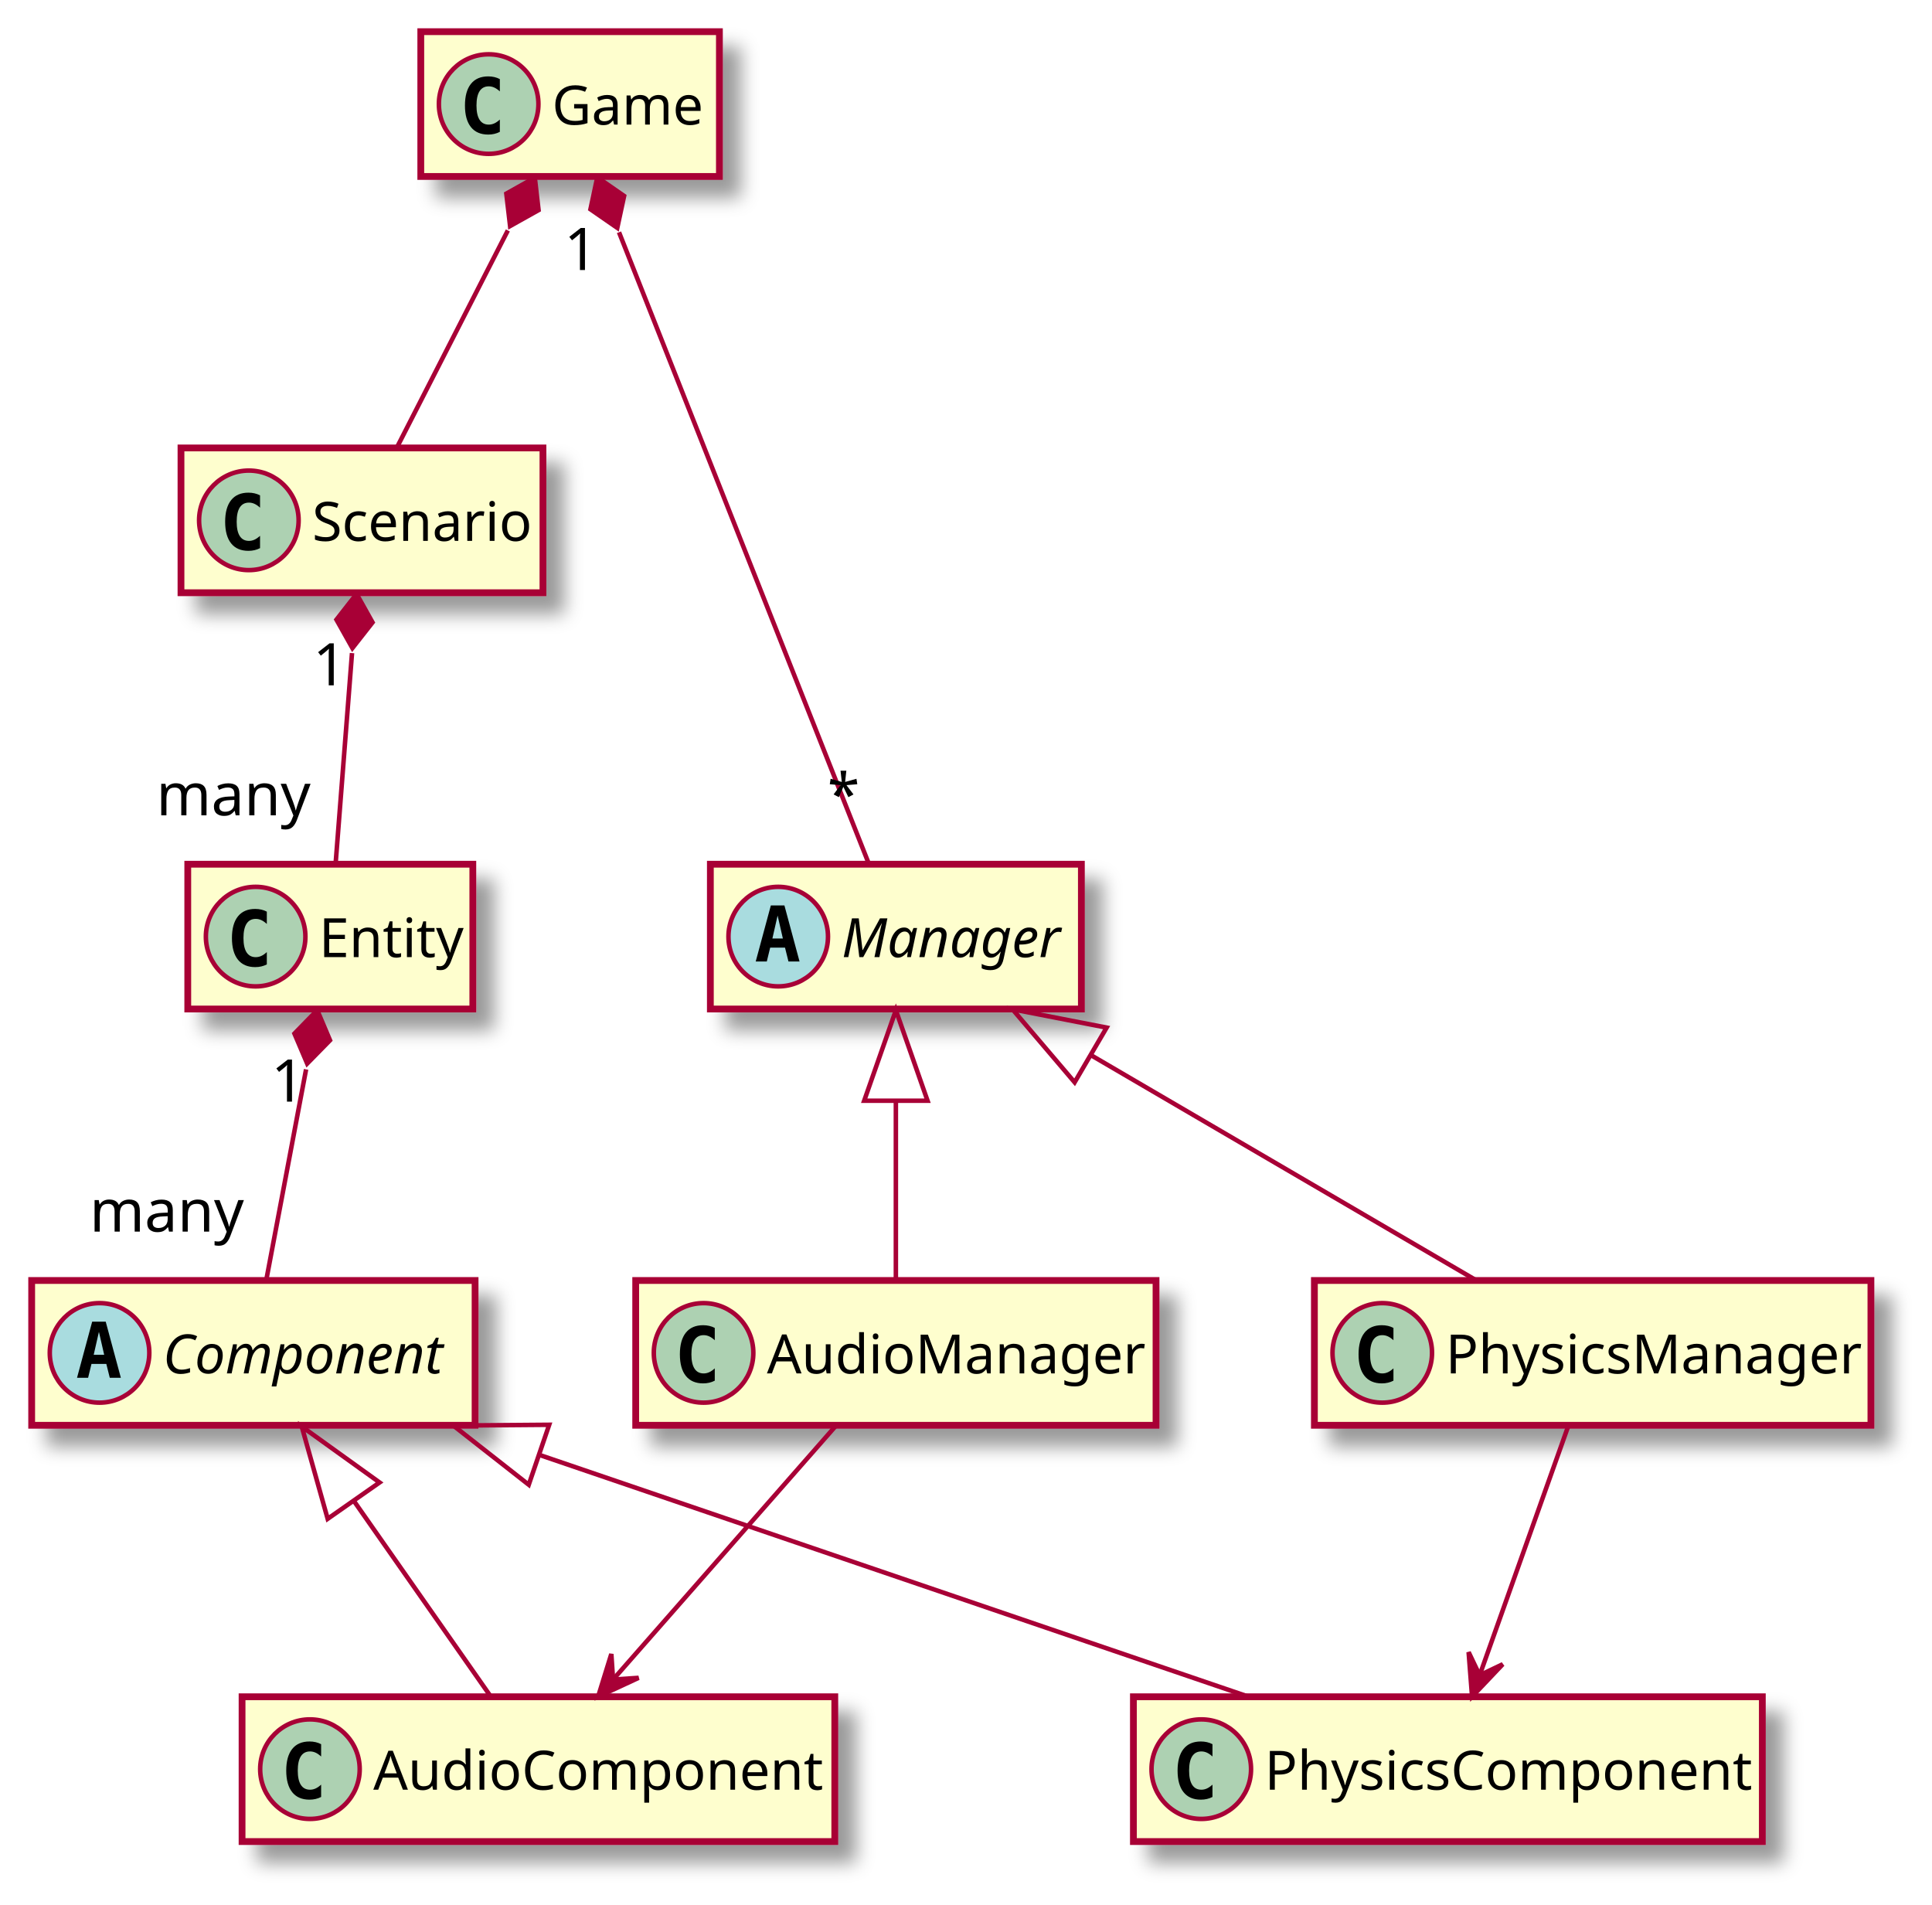
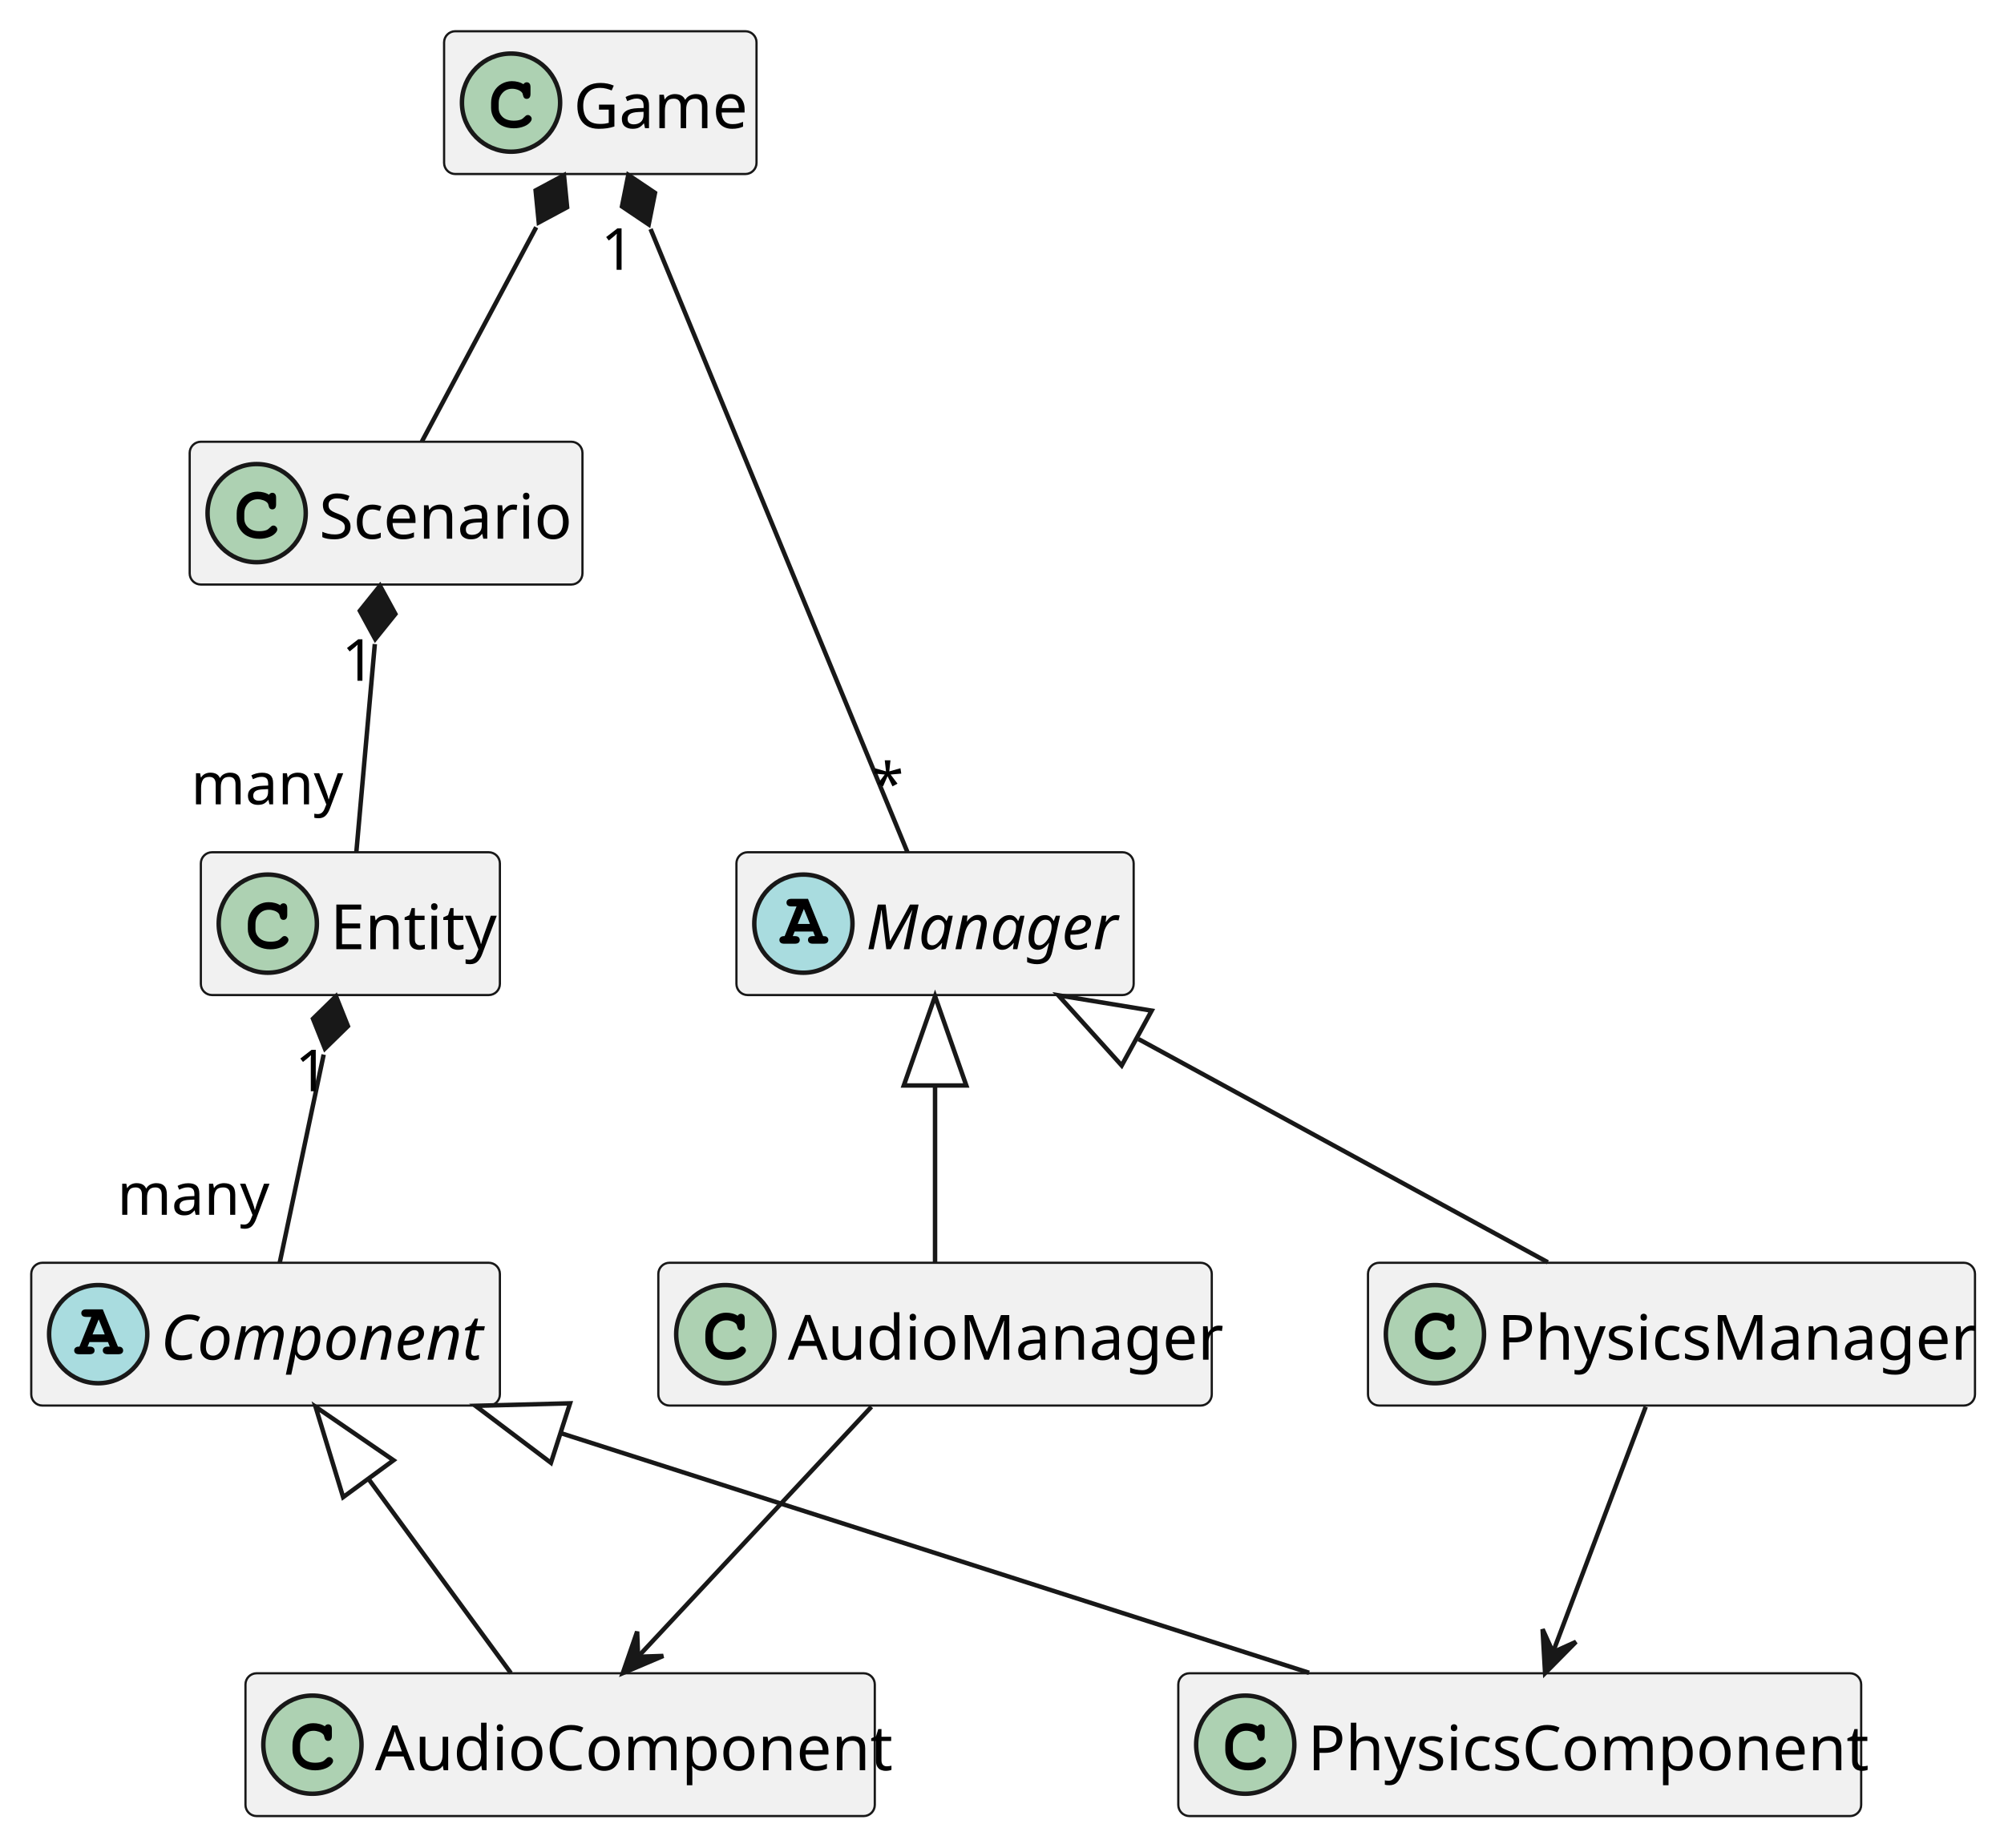
- <svg xmlns="http://www.w3.org/2000/svg" contentScriptType="application/ecmascript" contentStyleType="text/css" height="421px" preserveAspectRatio="none" style="width:427px;height:421px;background:#FFFFFF;" version="1.1" viewBox="0 0 427 421" width="427px" zoomAndPan="magnify">
-   <defs>
-     <filter height="300%" id="f1g29ad0pdiwiv" width="300%" x="-1" y="-1">
-       <feGaussianBlur result="blurOut" stdDeviation="2.0" />
-       <feColorMatrix in="blurOut" result="blurOut2" type="matrix" values="0 0 0 0 0 0 0 0 0 0 0 0 0 0 0 0 0 0 .4 0" />
-       <feOffset dx="4.0" dy="4.0" in="blurOut2" result="blurOut3" />
-       <feBlend in="SourceGraphic" in2="blurOut3" mode="normal" />
-     </filter>
-   </defs>
+ <svg xmlns="http://www.w3.org/2000/svg" contentStyleType="text/css" height="414px" preserveAspectRatio="none" style="width:449px;height:414px;background:#FFFFFF;" version="1.1" viewBox="0 0 449 414" width="449px" zoomAndPan="magnify">
+   <defs />
  <g>
-     <rect codeLine="1" fill="#FEFECE" filter="url(#f1g29ad0pdiwiv)" height="32" id="Manager" style="stroke:#A80036;stroke-width:1.5;" width="82" x="157" y="191" />
-     <ellipse cx="172" cy="207" fill="#A9DCDF" rx="11" ry="11" style="stroke:#A80036;stroke-width:1.0;" />
-     <path d="M171.863,202.348 L170.709,207.42 L173.025,207.42 Z M170.369,200.107 L173.366,200.107 L176.711,212.5 L174.262,212.5 L173.499,209.437 L170.22,209.437 L169.473,212.5 L167.024,212.5 Z " fill="#000000" />
-     <text fill="#000000" font-family="sans-serif" font-size="12" font-style="italic" lengthAdjust="spacing" textLength="50" x="186" y="211.535">Manager</text>
-     <rect codeLine="2" fill="#FEFECE" filter="url(#f1g29ad0pdiwiv)" height="32" id="Component" style="stroke:#A80036;stroke-width:1.5;" width="98" x="7" y="283" />
-     <ellipse cx="22" cy="299" fill="#A9DCDF" rx="11" ry="11" style="stroke:#A80036;stroke-width:1.0;" />
-     <path d="M21.863,294.348 L20.709,299.42 L23.025,299.42 Z M20.369,292.107 L23.366,292.107 L26.711,304.5 L24.262,304.5 L23.498,301.437 L20.22,301.437 L19.473,304.5 L17.024,304.5 Z " fill="#000000" />
-     <text fill="#000000" font-family="sans-serif" font-size="12" font-style="italic" lengthAdjust="spacing" textLength="66" x="36" y="303.535">Component</text>
-     <rect fill="#FEFECE" filter="url(#f1g29ad0pdiwiv)" height="32" id="PhysicsManager" style="stroke:#A80036;stroke-width:1.5;" width="123" x="290.5" y="283" />
-     <ellipse cx="305.5" cy="299" fill="#ADD1B2" rx="11" ry="11" style="stroke:#A80036;stroke-width:1.0;" />
-     <path d="M307.973,305.143 Q307.392,305.442 306.753,305.591 Q306.114,305.741 305.408,305.741 Q302.901,305.741 301.582,304.089 Q300.262,302.437 300.262,299.316 Q300.262,296.187 301.582,294.535 Q302.901,292.883 305.408,292.883 Q306.114,292.883 306.761,293.032 Q307.409,293.182 307.973,293.481 L307.973,296.203 Q307.342,295.622 306.749,295.352 Q306.155,295.082 305.524,295.082 Q304.18,295.082 303.495,296.149 Q302.81,297.216 302.81,299.316 Q302.81,301.408 303.495,302.474 Q304.18,303.541 305.524,303.541 Q306.155,303.541 306.749,303.271 Q307.342,303.002 307.973,302.42 Z " fill="#000000" />
-     <text fill="#000000" font-family="sans-serif" font-size="12" lengthAdjust="spacing" textLength="91" x="319.5" y="303.535">PhysicsManager</text>
-     <rect fill="#FEFECE" filter="url(#f1g29ad0pdiwiv)" height="32" id="AudioManager" style="stroke:#A80036;stroke-width:1.5;" width="115" x="140.5" y="283" />
-     <ellipse cx="155.5" cy="299" fill="#ADD1B2" rx="11" ry="11" style="stroke:#A80036;stroke-width:1.0;" />
-     <path d="M157.973,305.143 Q157.392,305.442 156.753,305.591 Q156.114,305.741 155.408,305.741 Q152.901,305.741 151.582,304.089 Q150.262,302.437 150.262,299.316 Q150.262,296.187 151.582,294.535 Q152.901,292.883 155.408,292.883 Q156.114,292.883 156.761,293.032 Q157.409,293.182 157.973,293.481 L157.973,296.203 Q157.342,295.622 156.749,295.352 Q156.155,295.082 155.524,295.082 Q154.18,295.082 153.495,296.149 Q152.81,297.216 152.81,299.316 Q152.81,301.408 153.495,302.474 Q154.18,303.541 155.524,303.541 Q156.155,303.541 156.749,303.271 Q157.342,303.002 157.973,302.42 Z " fill="#000000" />
-     <text fill="#000000" font-family="sans-serif" font-size="12" lengthAdjust="spacing" textLength="83" x="169.5" y="303.535">AudioManager</text>
-     <rect fill="#FEFECE" filter="url(#f1g29ad0pdiwiv)" height="32" id="Game" style="stroke:#A80036;stroke-width:1.5;" width="66" x="93" y="7" />
-     <ellipse cx="108" cy="23" fill="#ADD1B2" rx="11" ry="11" style="stroke:#A80036;stroke-width:1.0;" />
-     <path d="M110.473,29.143 Q109.892,29.442 109.253,29.591 Q108.614,29.741 107.908,29.741 Q105.401,29.741 104.082,28.089 Q102.762,26.437 102.762,23.316 Q102.762,20.186 104.082,18.535 Q105.401,16.883 107.908,16.883 Q108.614,16.883 109.261,17.032 Q109.909,17.182 110.473,17.48 L110.473,20.203 Q109.842,19.622 109.249,19.352 Q108.655,19.082 108.024,19.082 Q106.68,19.082 105.995,20.149 Q105.31,21.216 105.31,23.316 Q105.31,25.408 105.995,26.474 Q106.68,27.541 108.024,27.541 Q108.655,27.541 109.249,27.271 Q109.842,27.002 110.473,26.42 Z " fill="#000000" />
-     <text fill="#000000" font-family="sans-serif" font-size="12" lengthAdjust="spacing" textLength="34" x="122" y="27.535">Game</text>
-     <rect fill="#FEFECE" filter="url(#f1g29ad0pdiwiv)" height="32" id="Scenario" style="stroke:#A80036;stroke-width:1.5;" width="80" x="40" y="99" />
-     <ellipse cx="55" cy="115" fill="#ADD1B2" rx="11" ry="11" style="stroke:#A80036;stroke-width:1.0;" />
-     <path d="M57.473,121.143 Q56.892,121.442 56.253,121.591 Q55.614,121.741 54.908,121.741 Q52.401,121.741 51.081,120.089 Q49.762,118.437 49.762,115.316 Q49.762,112.186 51.081,110.535 Q52.401,108.883 54.908,108.883 Q55.614,108.883 56.261,109.032 Q56.909,109.182 57.473,109.481 L57.473,112.203 Q56.842,111.622 56.249,111.352 Q55.655,111.082 55.024,111.082 Q53.68,111.082 52.995,112.149 Q52.31,113.216 52.31,115.316 Q52.31,117.408 52.995,118.474 Q53.68,119.541 55.024,119.541 Q55.655,119.541 56.249,119.271 Q56.842,119.001 57.473,118.42 Z " fill="#000000" />
-     <text fill="#000000" font-family="sans-serif" font-size="12" lengthAdjust="spacing" textLength="48" x="69" y="119.535">Scenario</text>
-     <rect fill="#FEFECE" filter="url(#f1g29ad0pdiwiv)" height="32" id="Entity" style="stroke:#A80036;stroke-width:1.5;" width="63" x="41.5" y="191" />
-     <ellipse cx="56.5" cy="207" fill="#ADD1B2" rx="11" ry="11" style="stroke:#A80036;stroke-width:1.0;" />
-     <path d="M58.973,213.143 Q58.392,213.442 57.753,213.591 Q57.114,213.741 56.408,213.741 Q53.901,213.741 52.581,212.089 Q51.262,210.437 51.262,207.316 Q51.262,204.186 52.581,202.535 Q53.901,200.883 56.408,200.883 Q57.114,200.883 57.761,201.032 Q58.409,201.182 58.973,201.481 L58.973,204.203 Q58.342,203.622 57.749,203.352 Q57.155,203.083 56.524,203.083 Q55.18,203.083 54.495,204.149 Q53.81,205.216 53.81,207.316 Q53.81,209.408 54.495,210.474 Q55.18,211.541 56.524,211.541 Q57.155,211.541 57.749,211.271 Q58.342,211.001 58.973,210.42 Z " fill="#000000" />
-     <text fill="#000000" font-family="sans-serif" font-size="12" lengthAdjust="spacing" textLength="31" x="70.5" y="211.535">Entity</text>
-     <rect fill="#FEFECE" filter="url(#f1g29ad0pdiwiv)" height="32" id="PhysicsComponent" style="stroke:#A80036;stroke-width:1.5;" width="139" x="250.5" y="375" />
-     <ellipse cx="265.5" cy="391" fill="#ADD1B2" rx="11" ry="11" style="stroke:#A80036;stroke-width:1.0;" />
-     <path d="M267.973,397.143 Q267.392,397.442 266.753,397.591 Q266.114,397.741 265.408,397.741 Q262.901,397.741 261.582,396.089 Q260.262,394.437 260.262,391.316 Q260.262,388.187 261.582,386.535 Q262.901,384.883 265.408,384.883 Q266.114,384.883 266.761,385.032 Q267.409,385.182 267.973,385.481 L267.973,388.203 Q267.342,387.622 266.749,387.352 Q266.155,387.082 265.524,387.082 Q264.18,387.082 263.495,388.149 Q262.81,389.216 262.81,391.316 Q262.81,393.408 263.495,394.474 Q264.18,395.541 265.524,395.541 Q266.155,395.541 266.749,395.271 Q267.342,395.002 267.973,394.42 Z " fill="#000000" />
-     <text fill="#000000" font-family="sans-serif" font-size="12" lengthAdjust="spacing" textLength="107" x="279.5" y="395.535">PhysicsComponent</text>
-     <rect fill="#FEFECE" filter="url(#f1g29ad0pdiwiv)" height="32" id="AudioComponent" style="stroke:#A80036;stroke-width:1.5;" width="131" x="53.5" y="375" />
-     <ellipse cx="68.5" cy="391" fill="#ADD1B2" rx="11" ry="11" style="stroke:#A80036;stroke-width:1.0;" />
-     <path d="M70.973,397.143 Q70.392,397.442 69.753,397.591 Q69.114,397.741 68.408,397.741 Q65.901,397.741 64.582,396.089 Q63.262,394.437 63.262,391.316 Q63.262,388.187 64.582,386.535 Q65.901,384.883 68.408,384.883 Q69.114,384.883 69.761,385.032 Q70.409,385.182 70.973,385.481 L70.973,388.203 Q70.342,387.622 69.749,387.352 Q69.155,387.082 68.524,387.082 Q67.18,387.082 66.495,388.149 Q65.81,389.216 65.81,391.316 Q65.81,393.408 66.495,394.474 Q67.18,395.541 68.524,395.541 Q69.155,395.541 69.749,395.271 Q70.342,395.002 70.973,394.42 Z " fill="#000000" />
-     <text fill="#000000" font-family="sans-serif" font-size="12" lengthAdjust="spacing" textLength="99" x="82.5" y="395.535">AudioComponent</text>
-     <path codeLine="3" d="M241.34,233.33 C268.66,249.29 303.02,269.37 326.14,282.89 " fill="none" id="Manager-backto-PhysicsManager" style="stroke:#A80036;stroke-width:1.0;" />
-     <polygon fill="none" points="237.51,239.2,223.78,223.06,244.58,227.11,237.51,239.2" style="stroke:#A80036;stroke-width:1.0;" />
-     <path codeLine="4" d="M198,243.61 C198,257.31 198,272.22 198,282.96 " fill="none" id="Manager-backto-AudioManager" style="stroke:#A80036;stroke-width:1.0;" />
-     <polygon fill="none" points="191,243.27,198,223.27,205,243.27,191,243.27" style="stroke:#A80036;stroke-width:1.0;" />
-     <path codeLine="5" d="M136.81,51.33 C152.21,90.26 179.93,160.32 192.05,190.97 " fill="none" id="Game-backto-Manager" style="stroke:#A80036;stroke-width:1.0;" />
-     <polygon fill="#A80036" points="132.01,39.2,130.5,46.251,136.428,50.357,137.938,43.306,132.01,39.2" style="stroke:#A80036;stroke-width:1.0;" />
-     <text fill="#000000" font-family="sans-serif" font-size="13" lengthAdjust="spacing" textLength="8" x="124.676" y="59.67">1</text>
-     <text fill="#000000" font-family="sans-serif" font-size="13" lengthAdjust="spacing" textLength="6" x="182.862" y="180.211">*</text>
-     <path codeLine="6" d="M112.24,50.93 C104.2,66.65 94.37,85.89 87.69,98.96 " fill="none" id="Game-backto-Scenario" style="stroke:#A80036;stroke-width:1.0;" />
-     <polygon fill="#A80036" points="118.2,39.27,111.908,42.792,112.739,49.955,119.031,46.433,118.2,39.27" style="stroke:#A80036;stroke-width:1.0;" />
-     <path codeLine="7" d="M77.8,144.34 C76.59,159.79 75.16,178.28 74.17,190.96 " fill="none" id="Scenario-backto-Entity" style="stroke:#A80036;stroke-width:1.0;" />
-     <polygon fill="#A80036" points="78.81,131.27,74.36,136.944,77.887,143.234,82.336,137.56,78.81,131.27" style="stroke:#A80036;stroke-width:1.0;" />
-     <text fill="#000000" font-family="sans-serif" font-size="13" lengthAdjust="spacing" textLength="8" x="69.156" y="151.464">1</text>
-     <text fill="#000000" font-family="sans-serif" font-size="13" lengthAdjust="spacing" textLength="34" x="34.531" y="180.198">many</text>
-     <path codeLine="8" d="M67.65,236.34 C64.73,251.79 61.24,270.28 58.84,282.96 " fill="none" id="Entity-backto-Component" style="stroke:#A80036;stroke-width:1.0;" />
-     <polygon fill="#A80036" points="70.12,223.27,65.075,228.423,67.891,235.061,72.936,229.909,70.12,223.27" style="stroke:#A80036;stroke-width:1.0;" />
-     <text fill="#000000" font-family="sans-serif" font-size="13" lengthAdjust="spacing" textLength="8" x="59.927" y="243.464">1</text>
-     <text fill="#000000" font-family="sans-serif" font-size="13" lengthAdjust="spacing" textLength="34" x="19.796" y="272.198">many</text>
-     <path codeLine="9" d="M119.4,321.61 C167.66,338.07 232.88,360.3 275.67,374.89 " fill="none" id="Component-backto-PhysicsComponent" style="stroke:#A80036;stroke-width:1.0;" />
-     <polygon fill="none" points="116.86,328.14,100.19,315.06,121.38,314.89,116.86,328.14" style="stroke:#A80036;stroke-width:1.0;" />
-     <path codeLine="10" d="M78.19,331.69 C88.48,346.4 100.23,363.18 108.47,374.96 " fill="none" id="Component-backto-AudioComponent" style="stroke:#A80036;stroke-width:1.0;" />
-     <polygon fill="none" points="72.42,335.67,66.69,315.27,83.89,327.64,72.42,335.67" style="stroke:#A80036;stroke-width:1.0;" />
-     <path codeLine="11" d="M346.57,315.27 C341.21,330.36 332.97,353.52 327.09,370.06 " fill="none" id="PhysicsManager-to-PhysicsComponent" style="stroke:#A80036;stroke-width:1.0;" />
-     <polygon fill="#A80036" points="325.35,374.96,332.127,367.814,327.021,370.247,324.587,365.141,325.35,374.96" style="stroke:#A80036;stroke-width:1.0;" />
-     <path codeLine="12" d="M184.6,315.27 C171.13,330.62 150.32,354.32 135.76,370.9 " fill="none" id="AudioManager-to-AudioComponent" style="stroke:#A80036;stroke-width:1.0;" />
-     <polygon fill="#A80036" points="132.2,374.96,141.136,370.818,135.492,371.196,135.114,365.552,132.2,374.96" style="stroke:#A80036;stroke-width:1.0;" />
+     <g id="elem_Manager">
+       <rect codeLine="1" fill="#F1F1F1" height="32" id="Manager" rx="2.5" ry="2.5" style="stroke:#181818;stroke-width:0.5;" width="89" x="165" y="191" />
+       <ellipse cx="180" cy="207" fill="#A9DCDF" rx="11" ry="11" style="stroke:#181818;stroke-width:1.0;" />
+       <path d="M182.188,208.766 L178.047,208.766 L177.625,209.797 L178.047,209.797 Q178.656,209.797 178.922,210.031 Q179.188,210.266 179.188,210.656 Q179.188,211.031 178.922,211.266 Q178.656,211.5 178.047,211.5 L175.75,211.5 Q175.141,211.5 174.891,211.266 Q174.625,211.031 174.625,210.641 Q174.625,210.266 174.906,210.031 Q175.172,209.781 175.797,209.797 L178.469,203.141 L177.359,203.141 Q176.75,203.141 176.484,202.906 Q176.219,202.672 176.219,202.281 Q176.219,201.906 176.484,201.672 Q176.75,201.438 177.359,201.438 L181.031,201.438 L184.422,209.797 Q185.016,209.797 185.203,209.938 Q185.594,210.203 185.594,210.656 Q185.594,211.031 185.328,211.266 Q185.078,211.5 184.469,211.5 L182.172,211.5 Q181.562,211.5 181.297,211.266 Q181.031,211.031 181.031,210.641 Q181.031,210.266 181.297,210.031 Q181.562,209.797 182.172,209.797 L182.594,209.797 L182.188,208.766 Z M181.469,207.062 L180.109,203.688 L178.734,207.062 L181.469,207.062 Z " fill="#000000" />
+       <text fill="#000000" font-family="sans-serif" font-size="14" font-style="italic" lengthAdjust="spacing" textLength="57" x="194" y="212.728">Manager</text>
+     </g>
+     <g id="elem_Component">
+       <rect codeLine="2" fill="#F1F1F1" height="32" id="Component" rx="2.5" ry="2.5" style="stroke:#181818;stroke-width:0.5;" width="105" x="7" y="283" />
+       <ellipse cx="22" cy="299" fill="#A9DCDF" rx="11" ry="11" style="stroke:#181818;stroke-width:1.0;" />
+       <path d="M24.188,300.766 L20.047,300.766 L19.625,301.797 L20.047,301.797 Q20.656,301.797 20.922,302.031 Q21.188,302.266 21.188,302.656 Q21.188,303.031 20.922,303.266 Q20.656,303.5 20.047,303.5 L17.75,303.5 Q17.141,303.5 16.891,303.266 Q16.625,303.031 16.625,302.641 Q16.625,302.266 16.906,302.031 Q17.172,301.781 17.797,301.797 L20.469,295.141 L19.359,295.141 Q18.75,295.141 18.484,294.906 Q18.219,294.672 18.219,294.281 Q18.219,293.906 18.484,293.672 Q18.75,293.438 19.359,293.438 L23.031,293.438 L26.422,301.797 Q27.016,301.797 27.203,301.938 Q27.594,302.203 27.594,302.656 Q27.594,303.031 27.328,303.266 Q27.078,303.5 26.469,303.5 L24.172,303.5 Q23.562,303.5 23.297,303.266 Q23.031,303.031 23.031,302.641 Q23.031,302.266 23.297,302.031 Q23.562,301.797 24.172,301.797 L24.594,301.797 L24.188,300.766 Z M23.469,299.062 L22.109,295.688 L20.734,299.062 L23.469,299.062 Z " fill="#000000" />
+       <text fill="#000000" font-family="sans-serif" font-size="14" font-style="italic" lengthAdjust="spacing" textLength="73" x="36" y="304.728">Component</text>
+     </g>
+     <g id="elem_PhysicsManager">
+       <rect fill="#F1F1F1" height="32" id="PhysicsManager" rx="2.5" ry="2.5" style="stroke:#181818;stroke-width:0.5;" width="136" x="306.5" y="283" />
+       <ellipse cx="321.5" cy="299" fill="#ADD1B2" rx="11" ry="11" style="stroke:#181818;stroke-width:1.0;" />
+       <path d="M324.266,294.875 Q324.422,294.656 324.609,294.547 Q324.797,294.438 325.016,294.438 Q325.391,294.438 325.625,294.703 Q325.859,294.953 325.859,295.562 L325.859,297.016 Q325.859,297.625 325.625,297.891 Q325.391,298.156 325.016,298.156 Q324.672,298.156 324.469,297.953 Q324.266,297.766 324.156,297.25 Q324.109,296.891 323.922,296.703 Q323.594,296.328 322.984,296.109 Q322.375,295.891 321.75,295.891 Q320.984,295.891 320.344,296.219 Q319.719,296.547 319.219,297.297 Q318.734,298.047 318.734,299.078 L318.734,300.172 Q318.734,301.406 319.625,302.234 Q320.516,303.047 322.109,303.047 Q323.047,303.047 323.703,302.797 Q324.094,302.641 324.516,302.203 Q324.781,301.938 324.922,301.859 Q325.078,301.781 325.281,301.781 Q325.609,301.781 325.859,302.047 Q326.125,302.297 326.125,302.641 Q326.125,302.984 325.781,303.391 Q325.281,303.969 324.484,304.297 Q323.406,304.75 322.109,304.75 Q320.594,304.75 319.391,304.125 Q318.406,303.625 317.719,302.562 Q317.031,301.484 317.031,300.203 L317.031,299.047 Q317.031,297.719 317.641,296.578 Q318.266,295.422 319.359,294.812 Q320.453,294.188 321.688,294.188 Q322.422,294.188 323.062,294.359 Q323.719,294.516 324.266,294.875 Z " fill="#000000" />
+       <text fill="#000000" font-family="sans-serif" font-size="14" lengthAdjust="spacing" textLength="104" x="335.5" y="304.728">PhysicsManager</text>
+     </g>
+     <g id="elem_AudioManager">
+       <rect fill="#F1F1F1" height="32" id="AudioManager" rx="2.5" ry="2.5" style="stroke:#181818;stroke-width:0.5;" width="124" x="147.5" y="283" />
+       <ellipse cx="162.5" cy="299" fill="#ADD1B2" rx="11" ry="11" style="stroke:#181818;stroke-width:1.0;" />
+       <path d="M165.266,294.875 Q165.422,294.656 165.609,294.547 Q165.797,294.438 166.016,294.438 Q166.391,294.438 166.625,294.703 Q166.859,294.953 166.859,295.562 L166.859,297.016 Q166.859,297.625 166.625,297.891 Q166.391,298.156 166.016,298.156 Q165.672,298.156 165.469,297.953 Q165.266,297.766 165.156,297.25 Q165.109,296.891 164.922,296.703 Q164.594,296.328 163.984,296.109 Q163.375,295.891 162.75,295.891 Q161.984,295.891 161.344,296.219 Q160.719,296.547 160.219,297.297 Q159.734,298.047 159.734,299.078 L159.734,300.172 Q159.734,301.406 160.625,302.234 Q161.516,303.047 163.109,303.047 Q164.047,303.047 164.703,302.797 Q165.094,302.641 165.516,302.203 Q165.781,301.938 165.922,301.859 Q166.078,301.781 166.281,301.781 Q166.609,301.781 166.859,302.047 Q167.125,302.297 167.125,302.641 Q167.125,302.984 166.781,303.391 Q166.281,303.969 165.484,304.297 Q164.406,304.75 163.109,304.75 Q161.594,304.75 160.391,304.125 Q159.406,303.625 158.719,302.562 Q158.031,301.484 158.031,300.203 L158.031,299.047 Q158.031,297.719 158.641,296.578 Q159.266,295.422 160.359,294.812 Q161.453,294.188 162.688,294.188 Q163.422,294.188 164.062,294.359 Q164.719,294.516 165.266,294.875 Z " fill="#000000" />
+       <text fill="#000000" font-family="sans-serif" font-size="14" lengthAdjust="spacing" textLength="92" x="176.5" y="304.728">AudioManager</text>
+     </g>
+     <g id="elem_Game">
+       <rect fill="#F1F1F1" height="32" id="Game" rx="2.5" ry="2.5" style="stroke:#181818;stroke-width:0.5;" width="70" x="99.5" y="7" />
+       <ellipse cx="114.5" cy="23" fill="#ADD1B2" rx="11" ry="11" style="stroke:#181818;stroke-width:1.0;" />
+       <path d="M117.266,18.875 Q117.422,18.656 117.609,18.547 Q117.797,18.438 118.016,18.438 Q118.391,18.438 118.625,18.703 Q118.859,18.953 118.859,19.562 L118.859,21.016 Q118.859,21.625 118.625,21.891 Q118.391,22.156 118.016,22.156 Q117.672,22.156 117.469,21.953 Q117.266,21.766 117.156,21.25 Q117.109,20.891 116.922,20.703 Q116.594,20.328 115.984,20.109 Q115.375,19.891 114.75,19.891 Q113.984,19.891 113.344,20.219 Q112.719,20.547 112.219,21.297 Q111.734,22.047 111.734,23.078 L111.734,24.172 Q111.734,25.406 112.625,26.234 Q113.516,27.047 115.109,27.047 Q116.047,27.047 116.703,26.797 Q117.094,26.641 117.516,26.203 Q117.781,25.938 117.922,25.859 Q118.078,25.781 118.281,25.781 Q118.609,25.781 118.859,26.047 Q119.125,26.297 119.125,26.641 Q119.125,26.984 118.781,27.391 Q118.281,27.969 117.484,28.297 Q116.406,28.75 115.109,28.75 Q113.594,28.75 112.391,28.125 Q111.406,27.625 110.719,26.562 Q110.031,25.484 110.031,24.203 L110.031,23.047 Q110.031,21.719 110.641,20.578 Q111.266,19.422 112.359,18.812 Q113.453,18.188 114.688,18.188 Q115.422,18.188 116.062,18.359 Q116.719,18.516 117.266,18.875 Z " fill="#000000" />
+       <text fill="#000000" font-family="sans-serif" font-size="14" lengthAdjust="spacing" textLength="38" x="128.5" y="28.729">Game</text>
+     </g>
+     <g id="elem_Scenario">
+       <rect fill="#F1F1F1" height="32" id="Scenario" rx="2.5" ry="2.5" style="stroke:#181818;stroke-width:0.5;" width="88" x="42.5" y="99" />
+       <ellipse cx="57.5" cy="115" fill="#ADD1B2" rx="11" ry="11" style="stroke:#181818;stroke-width:1.0;" />
+       <path d="M60.266,110.875 Q60.422,110.656 60.609,110.547 Q60.797,110.438 61.016,110.438 Q61.391,110.438 61.625,110.703 Q61.859,110.953 61.859,111.562 L61.859,113.016 Q61.859,113.625 61.625,113.891 Q61.391,114.156 61.016,114.156 Q60.672,114.156 60.469,113.953 Q60.266,113.766 60.156,113.25 Q60.109,112.891 59.922,112.703 Q59.594,112.328 58.984,112.109 Q58.375,111.891 57.75,111.891 Q56.984,111.891 56.344,112.219 Q55.719,112.547 55.219,113.297 Q54.734,114.047 54.734,115.078 L54.734,116.172 Q54.734,117.406 55.625,118.234 Q56.516,119.047 58.109,119.047 Q59.047,119.047 59.703,118.797 Q60.094,118.641 60.516,118.203 Q60.781,117.938 60.922,117.859 Q61.078,117.781 61.281,117.781 Q61.609,117.781 61.859,118.047 Q62.125,118.297 62.125,118.641 Q62.125,118.984 61.781,119.391 Q61.281,119.969 60.484,120.297 Q59.406,120.75 58.109,120.75 Q56.594,120.75 55.391,120.125 Q54.406,119.625 53.719,118.562 Q53.031,117.484 53.031,116.203 L53.031,115.047 Q53.031,113.719 53.641,112.578 Q54.266,111.422 55.359,110.812 Q56.453,110.188 57.688,110.188 Q58.422,110.188 59.062,110.359 Q59.719,110.516 60.266,110.875 Z " fill="#000000" />
+       <text fill="#000000" font-family="sans-serif" font-size="14" lengthAdjust="spacing" textLength="56" x="71.5" y="120.728">Scenario</text>
+     </g>
+     <g id="elem_Entity">
+       <rect fill="#F1F1F1" height="32" id="Entity" rx="2.5" ry="2.5" style="stroke:#181818;stroke-width:0.5;" width="67" x="45" y="191" />
+       <ellipse cx="60" cy="207" fill="#ADD1B2" rx="11" ry="11" style="stroke:#181818;stroke-width:1.0;" />
+       <path d="M62.766,202.875 Q62.922,202.656 63.109,202.547 Q63.297,202.438 63.516,202.438 Q63.891,202.438 64.125,202.703 Q64.359,202.953 64.359,203.562 L64.359,205.016 Q64.359,205.625 64.125,205.891 Q63.891,206.156 63.516,206.156 Q63.172,206.156 62.969,205.953 Q62.766,205.766 62.656,205.25 Q62.609,204.891 62.422,204.703 Q62.094,204.328 61.484,204.109 Q60.875,203.891 60.25,203.891 Q59.484,203.891 58.844,204.219 Q58.219,204.547 57.719,205.297 Q57.234,206.047 57.234,207.078 L57.234,208.172 Q57.234,209.406 58.125,210.234 Q59.016,211.047 60.609,211.047 Q61.547,211.047 62.203,210.797 Q62.594,210.641 63.016,210.203 Q63.281,209.938 63.422,209.859 Q63.578,209.781 63.781,209.781 Q64.109,209.781 64.359,210.047 Q64.625,210.297 64.625,210.641 Q64.625,210.984 64.281,211.391 Q63.781,211.969 62.984,212.297 Q61.906,212.75 60.609,212.75 Q59.094,212.75 57.891,212.125 Q56.906,211.625 56.219,210.562 Q55.531,209.484 55.531,208.203 L55.531,207.047 Q55.531,205.719 56.141,204.578 Q56.766,203.422 57.859,202.812 Q58.953,202.188 60.188,202.188 Q60.922,202.188 61.562,202.359 Q62.219,202.516 62.766,202.875 Z " fill="#000000" />
+       <text fill="#000000" font-family="sans-serif" font-size="14" lengthAdjust="spacing" textLength="35" x="74" y="212.728">Entity</text>
+     </g>
+     <g id="elem_PhysicsComponent">
+       <rect fill="#F1F1F1" height="32" id="PhysicsComponent" rx="2.5" ry="2.5" style="stroke:#181818;stroke-width:0.5;" width="153" x="264" y="375" />
+       <ellipse cx="279" cy="391" fill="#ADD1B2" rx="11" ry="11" style="stroke:#181818;stroke-width:1.0;" />
+       <path d="M281.766,386.875 Q281.922,386.656 282.109,386.547 Q282.297,386.438 282.516,386.438 Q282.891,386.438 283.125,386.703 Q283.359,386.953 283.359,387.562 L283.359,389.016 Q283.359,389.625 283.125,389.891 Q282.891,390.156 282.516,390.156 Q282.172,390.156 281.969,389.953 Q281.766,389.766 281.656,389.25 Q281.609,388.891 281.422,388.703 Q281.094,388.328 280.484,388.109 Q279.875,387.891 279.25,387.891 Q278.484,387.891 277.844,388.219 Q277.219,388.547 276.719,389.297 Q276.234,390.047 276.234,391.078 L276.234,392.172 Q276.234,393.406 277.125,394.234 Q278.016,395.047 279.609,395.047 Q280.547,395.047 281.203,394.797 Q281.594,394.641 282.016,394.203 Q282.281,393.938 282.422,393.859 Q282.578,393.781 282.781,393.781 Q283.109,393.781 283.359,394.047 Q283.625,394.297 283.625,394.641 Q283.625,394.984 283.281,395.391 Q282.781,395.969 281.984,396.297 Q280.906,396.75 279.609,396.75 Q278.094,396.75 276.891,396.125 Q275.906,395.625 275.219,394.562 Q274.531,393.484 274.531,392.203 L274.531,391.047 Q274.531,389.719 275.141,388.578 Q275.766,387.422 276.859,386.812 Q277.953,386.188 279.188,386.188 Q279.922,386.188 280.562,386.359 Q281.219,386.516 281.766,386.875 Z " fill="#000000" />
+       <text fill="#000000" font-family="sans-serif" font-size="14" lengthAdjust="spacing" textLength="121" x="293" y="396.728">PhysicsComponent</text>
+     </g>
+     <g id="elem_AudioComponent">
+       <rect fill="#F1F1F1" height="32" id="AudioComponent" rx="2.5" ry="2.5" style="stroke:#181818;stroke-width:0.5;" width="141" x="55" y="375" />
+       <ellipse cx="70" cy="391" fill="#ADD1B2" rx="11" ry="11" style="stroke:#181818;stroke-width:1.0;" />
+       <path d="M72.766,386.875 Q72.922,386.656 73.109,386.547 Q73.297,386.438 73.516,386.438 Q73.891,386.438 74.125,386.703 Q74.359,386.953 74.359,387.562 L74.359,389.016 Q74.359,389.625 74.125,389.891 Q73.891,390.156 73.516,390.156 Q73.172,390.156 72.969,389.953 Q72.766,389.766 72.656,389.25 Q72.609,388.891 72.422,388.703 Q72.094,388.328 71.484,388.109 Q70.875,387.891 70.25,387.891 Q69.484,387.891 68.844,388.219 Q68.219,388.547 67.719,389.297 Q67.234,390.047 67.234,391.078 L67.234,392.172 Q67.234,393.406 68.125,394.234 Q69.016,395.047 70.609,395.047 Q71.547,395.047 72.203,394.797 Q72.594,394.641 73.016,394.203 Q73.281,393.938 73.422,393.859 Q73.578,393.781 73.781,393.781 Q74.109,393.781 74.359,394.047 Q74.625,394.297 74.625,394.641 Q74.625,394.984 74.281,395.391 Q73.781,395.969 72.984,396.297 Q71.906,396.75 70.609,396.75 Q69.094,396.75 67.891,396.125 Q66.906,395.625 66.219,394.562 Q65.531,393.484 65.531,392.203 L65.531,391.047 Q65.531,389.719 66.141,388.578 Q66.766,387.422 67.859,386.812 Q68.953,386.188 70.188,386.188 Q70.922,386.188 71.562,386.359 Q72.219,386.516 72.766,386.875 Z " fill="#000000" />
+       <text fill="#000000" font-family="sans-serif" font-size="14" lengthAdjust="spacing" textLength="109" x="84" y="396.728">AudioComponent</text>
+     </g>
+     <g id="link_Manager_PhysicsManager">
+       <path codeLine="3" d="M255.09,232.87 C284.5,248.91 321.78,269.24 346.79,282.89 " fill="none" id="Manager-backto-PhysicsManager" style="stroke:#181818;stroke-width:1.0;" />
+       <polygon fill="none" points="251.32,238.79,237.12,223.06,258.03,226.5,251.32,238.79" style="stroke:#181818;stroke-width:1.0;" />
+     </g>
+     <g id="link_Manager_AudioManager">
+       <path codeLine="4" d="M209.5,243.61 C209.5,257.31 209.5,272.22 209.5,282.96 " fill="none" id="Manager-backto-AudioManager" style="stroke:#181818;stroke-width:1.0;" />
+       <polygon fill="none" points="202.5,243.27,209.5,223.27,216.5,243.27,202.5,243.27" style="stroke:#181818;stroke-width:1.0;" />
+     </g>
+     <g id="link_Game_Manager">
+       <path codeLine="5" d="M145.76,51.33 C161.8,90.26 190.68,160.32 203.31,190.97 " fill="none" id="Game-backto-Manager" style="stroke:#181818;stroke-width:1.0;" />
+       <polygon fill="#181818" points="140.77,39.2,139.358,46.272,145.342,50.295,146.754,43.223,140.77,39.2" style="stroke:#181818;stroke-width:1.0;" />
+       <text fill="#000000" font-family="sans-serif" font-size="13" lengthAdjust="spacing" textLength="7" x="134.653" y="60.465">1</text>
+       <text fill="#000000" font-family="sans-serif" font-size="13" lengthAdjust="spacing" textLength="5" x="195.323" y="180.265">*</text>
+     </g>
+     <g id="link_Game_Scenario">
+       <path codeLine="6" d="M120.14,50.93 C111.75,66.65 101.49,85.89 94.52,98.96 " fill="none" id="Game-backto-Scenario" style="stroke:#181818;stroke-width:1.0;" />
+       <polygon fill="#181818" points="126.36,39.27,120.006,42.68,120.71,49.857,127.064,46.447,126.36,39.27" style="stroke:#181818;stroke-width:1.0;" />
+     </g>
+     <g id="link_Scenario_Entity">
+       <path codeLine="7" d="M83.98,144.34 C82.61,159.79 80.96,178.28 79.84,190.96 " fill="none" id="Scenario-backto-Entity" style="stroke:#181818;stroke-width:1.0;" />
+       <polygon fill="#181818" points="85.14,131.27,80.622,136.89,84.071,143.222,88.59,137.602,85.14,131.27" style="stroke:#181818;stroke-width:1.0;" />
+       <text fill="#000000" font-family="sans-serif" font-size="13" lengthAdjust="spacing" textLength="7" x="76.591" y="152.557">1</text>
+       <text fill="#000000" font-family="sans-serif" font-size="13" lengthAdjust="spacing" textLength="32" x="42.801" y="180.252">many</text>
+     </g>
+     <g id="link_Entity_Component">
+       <path codeLine="8" d="M72.52,236.34 C69.26,251.79 65.35,270.28 62.68,282.96 " fill="none" id="Entity-backto-Component" style="stroke:#181818;stroke-width:1.0;" />
+       <polygon fill="#181818" points="75.28,223.27,70.126,228.314,72.8,235.011,77.954,229.967,75.28,223.27" style="stroke:#181818;stroke-width:1.0;" />
+       <text fill="#000000" font-family="sans-serif" font-size="13" lengthAdjust="spacing" textLength="7" x="66.138" y="244.557">1</text>
+       <text fill="#000000" font-family="sans-serif" font-size="13" lengthAdjust="spacing" textLength="32" x="26.273" y="272.252">many</text>
+     </g>
+     <g id="link_Component_PhysicsComponent">
+       <path codeLine="9" d="M125.61,321.17 C177.12,337.67 247.37,360.17 293.31,374.89 " fill="none" id="Component-backto-PhysicsComponent" style="stroke:#181818;stroke-width:1.0;" />
+       <polygon fill="none" points="123.44,327.83,106.53,315.06,127.72,314.5,123.44,327.83" style="stroke:#181818;stroke-width:1.0;" />
+     </g>
+     <g id="link_Component_AudioComponent">
+       <path codeLine="10" d="M82.74,331.69 C93.52,346.4 105.84,363.18 114.47,374.96 " fill="none" id="Component-backto-AudioComponent" style="stroke:#181818;stroke-width:1.0;" />
+       <polygon fill="none" points="76.88,335.53,70.7,315.27,88.17,327.26,76.88,335.53" style="stroke:#181818;stroke-width:1.0;" />
+     </g>
+     <g id="link_PhysicsManager_PhysicsComponent">
+       <path codeLine="11" d="M368.73,315.27 C363.03,330.36 354.28,353.52 348.03,370.06 " fill="none" id="PhysicsManager-to-PhysicsComponent" style="stroke:#181818;stroke-width:1.0;" />
+       <polygon fill="#181818" points="346.18,374.96,353.104,367.956,347.948,370.283,345.621,365.127,346.18,374.96" style="stroke:#181818;stroke-width:1.0;" />
+     </g>
+     <g id="link_AudioManager_AudioComponent">
+       <path codeLine="12" d="M195.25,315.27 C180.92,330.62 158.8,354.32 143.32,370.9 " fill="none" id="AudioManager-to-AudioComponent" style="stroke:#181818;stroke-width:1.0;" />
+       <polygon fill="#181818" points="139.54,374.96,148.606,371.111,142.952,371.305,142.758,365.652,139.54,374.96" style="stroke:#181818;stroke-width:1.0;" />
+     </g>
  </g>
</svg>
